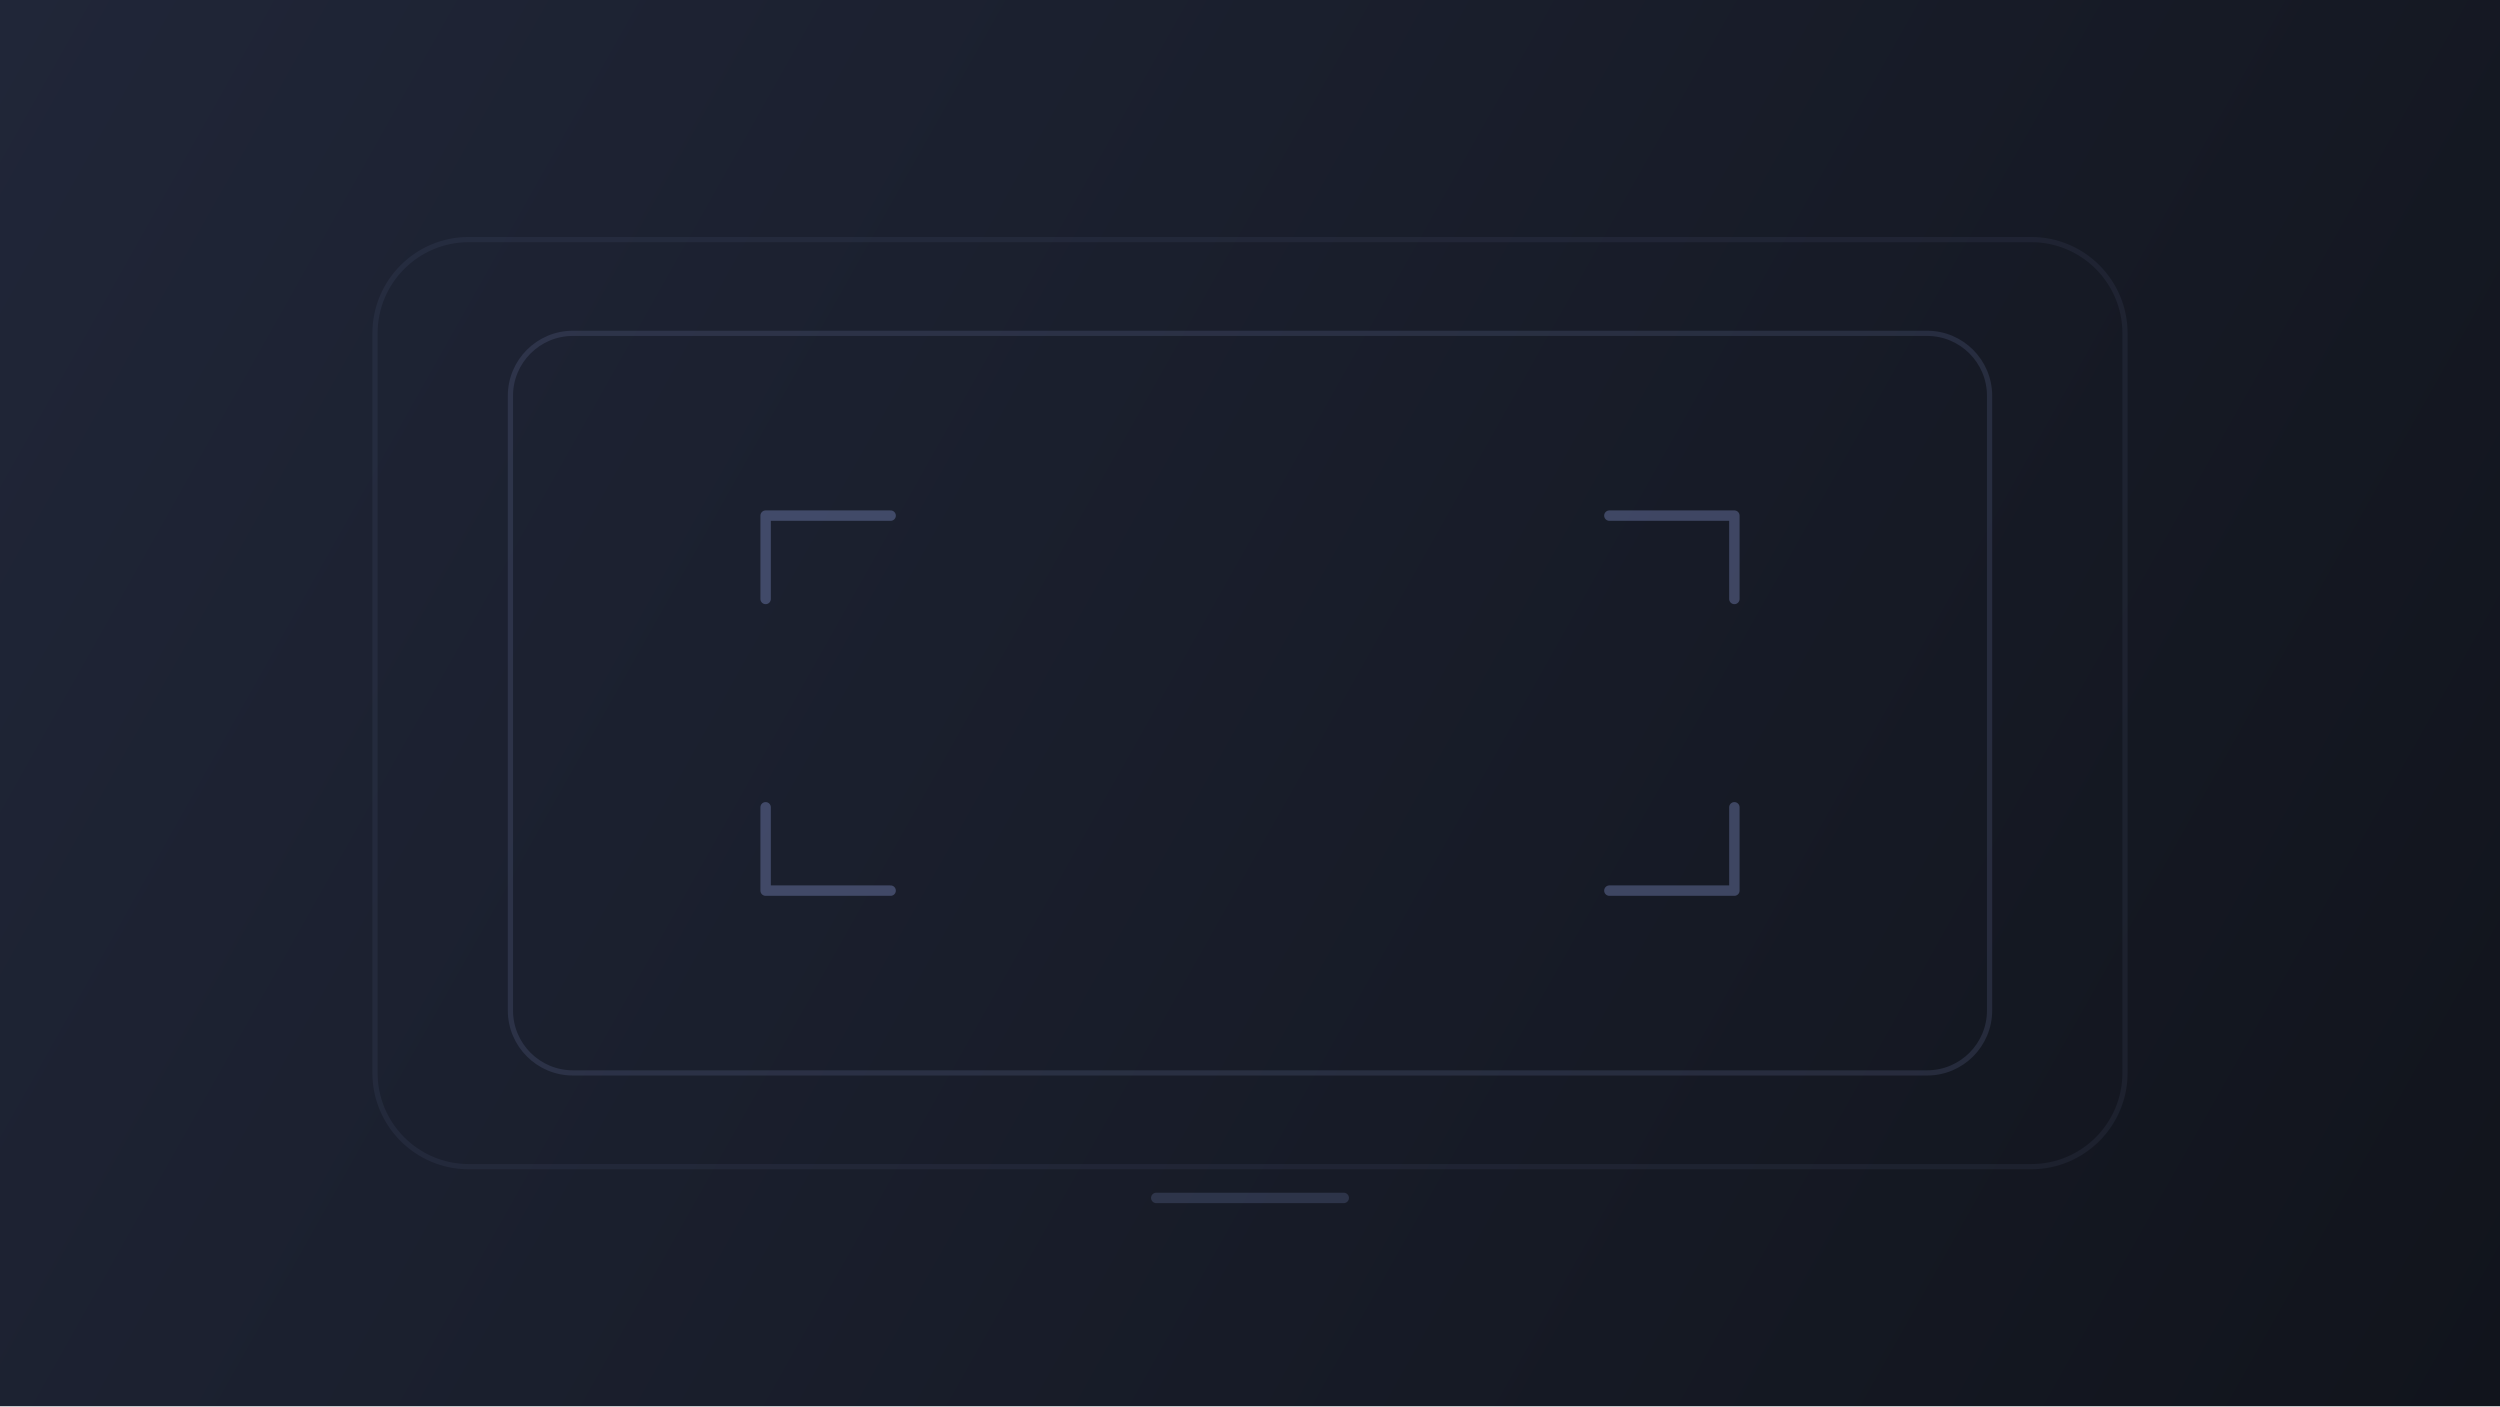
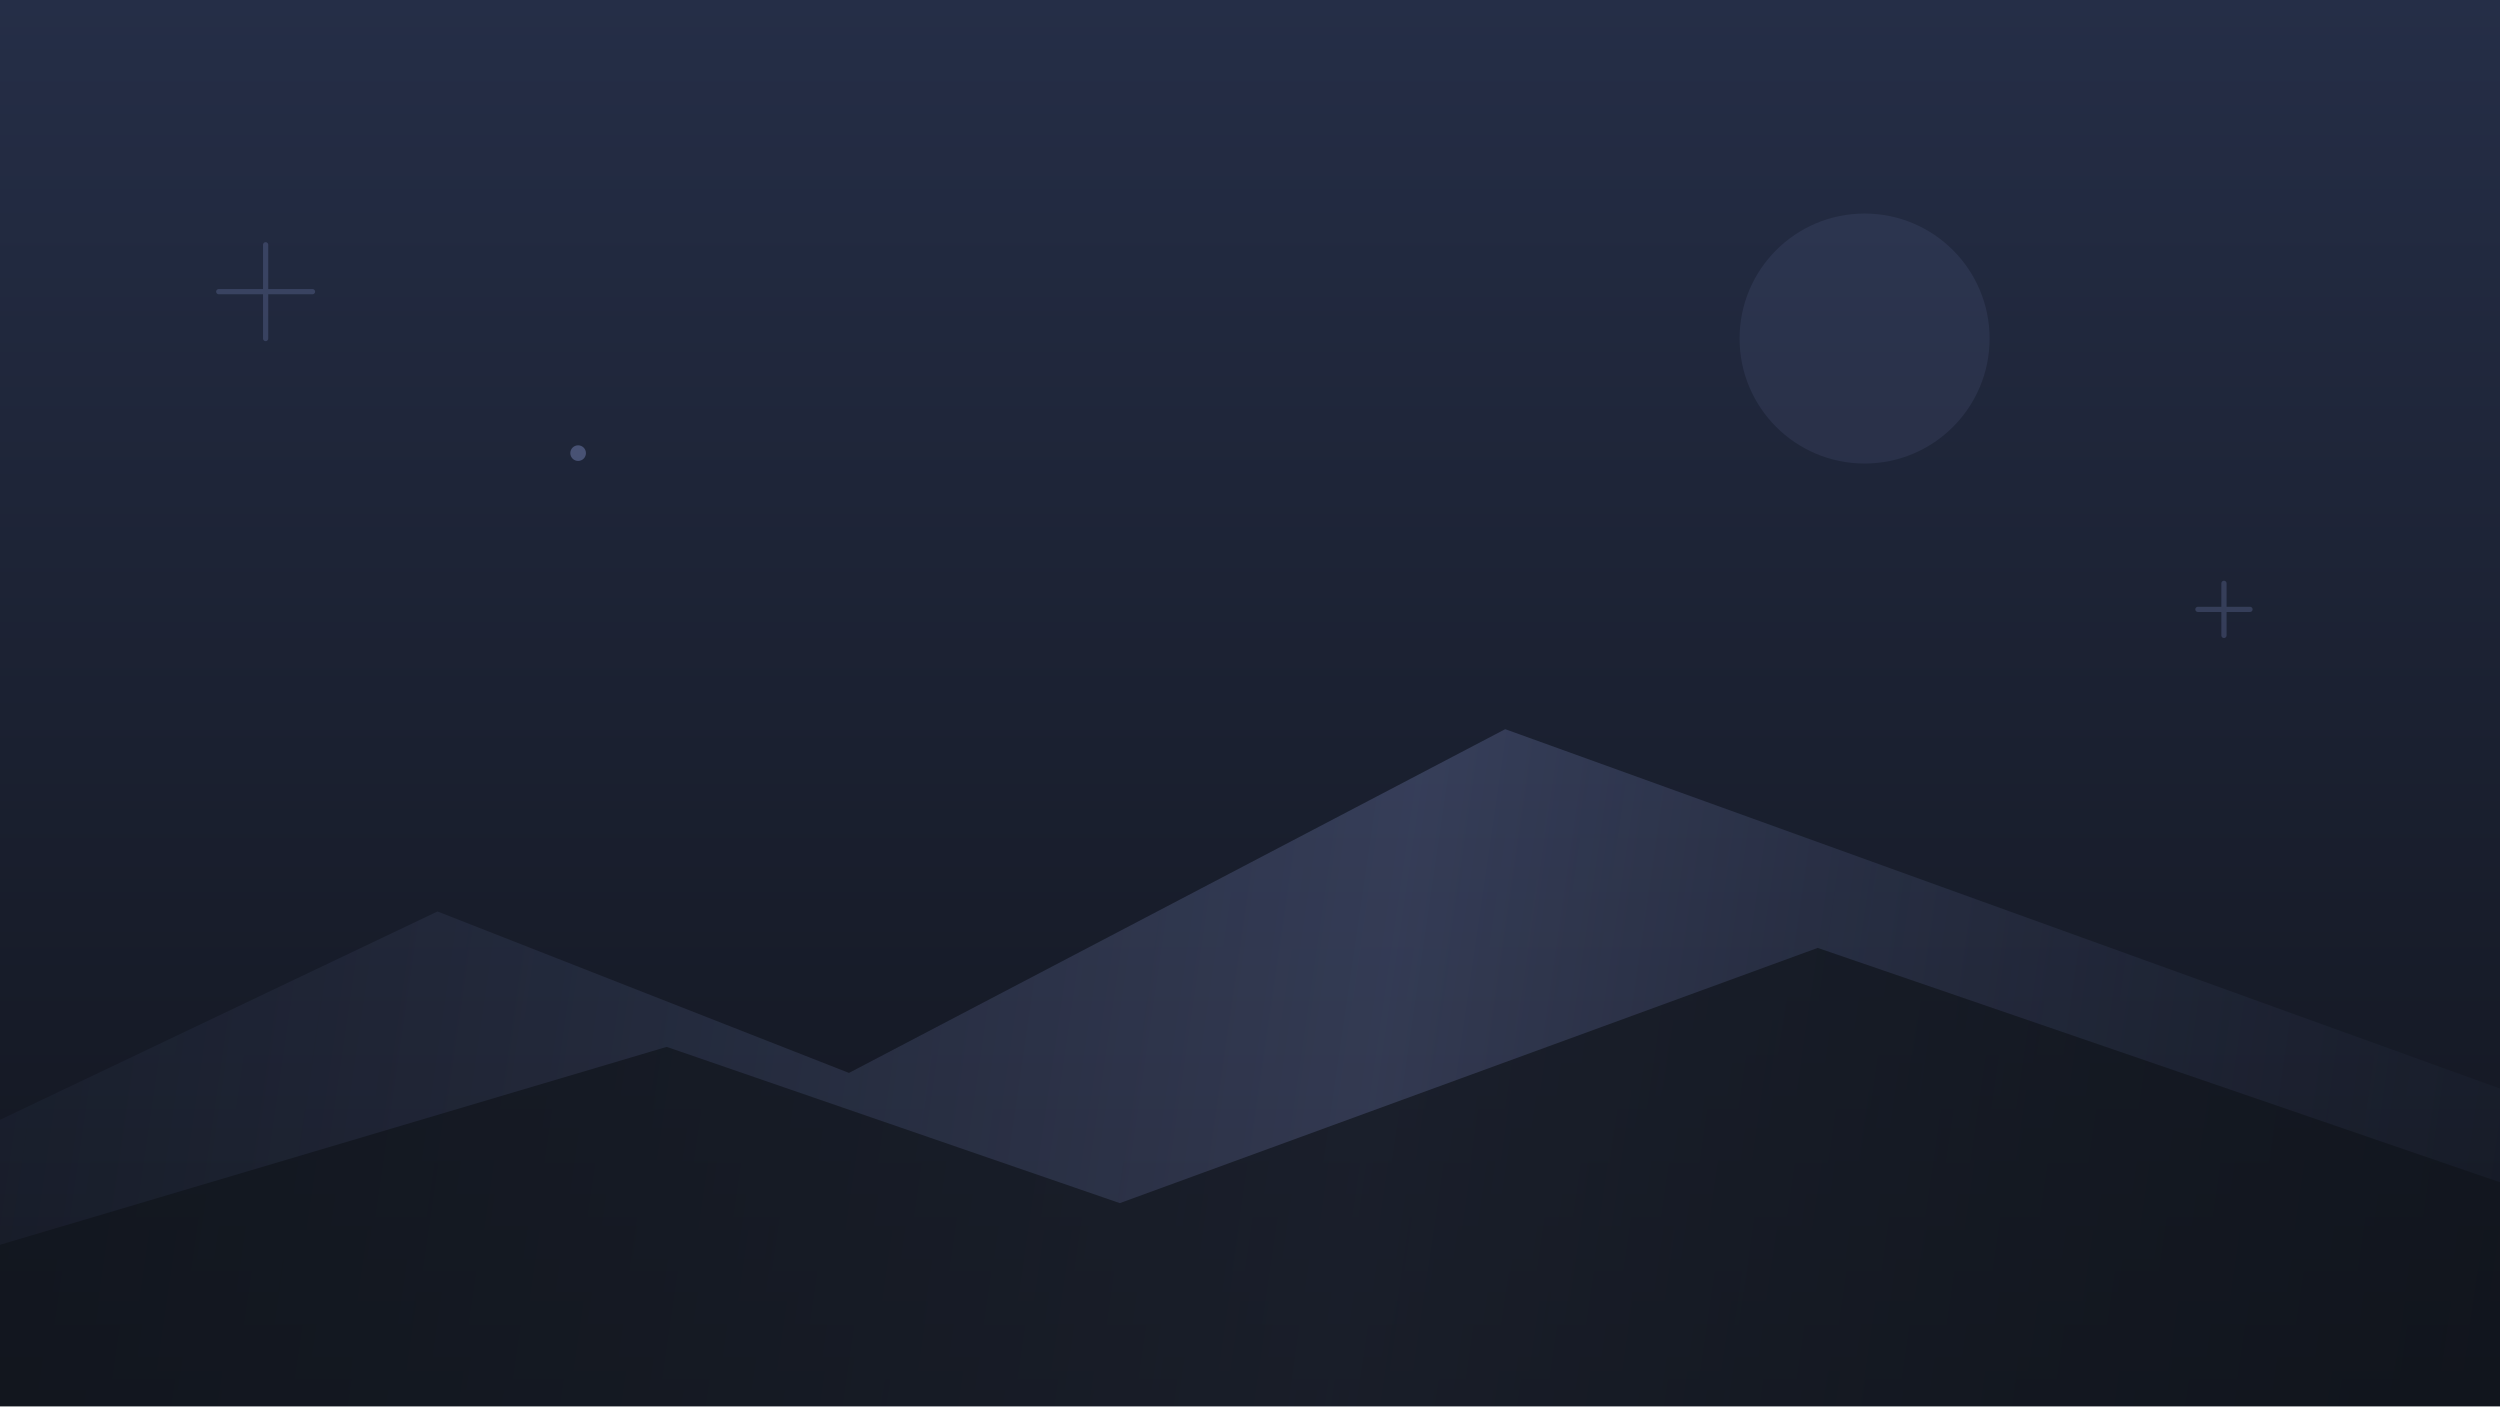
<svg xmlns="http://www.w3.org/2000/svg" width="480" height="270" viewBox="0 0 480 270" fill="none">
  <defs>
-     <linearGradient id="player-placeholder-surface" x1="0" y1="0" x2="480" y2="270" gradientUnits="userSpaceOnUse">
-       <stop stop-color="#202638" />
+     <linearGradient id="sky" x1="240" y1="0" x2="240" y2="270" gradientUnits="userSpaceOnUse">
+       <stop stop-color="#252E47" />
      <stop offset="1" stop-color="#11141C" />
    </linearGradient>
+     <linearGradient id="horizon" x1="0" y1="170" x2="480" y2="240" gradientUnits="userSpaceOnUse">
+       <stop stop-color="#35415E" stop-opacity=".12" />
+       <stop offset=".55" stop-color="#A7B7FF" stop-opacity=".2" />
+       <stop offset="1" stop-color="#35415E" stop-opacity=".08" />
+     </linearGradient>
  </defs>
-   <path fill="url(#player-placeholder-surface)" d="M0 0h480v270H0z" />
-   <g stroke="#A7B7FF" stroke-linecap="round" stroke-linejoin="round">
-     <rect x="72" y="46" width="336" height="178" rx="18" stroke-opacity=".06" />
-     <rect x="98" y="64" width="284" height="142" rx="12" stroke-opacity=".12" />
-     <path d="M147 115V99h24m138 0h24v16m0 40v16h-24m-138 0h-24v-16" stroke-width="2" stroke-opacity=".28" />
-     <path d="M222 230h36" stroke-width="2" stroke-opacity=".16" />
-   </g>
+   <path fill="url(#sky)" d="M0 0h480v270H0z" />
+   <circle cx="358" cy="65" r="24" fill="#A7B7FF" fill-opacity=".08" />
+   <path d="m0 215 84-40 79 31 126-66 191 69v61H0z" fill="url(#horizon)" />
+   <path d="m0 239 128-38 87 30 134-49 131 45v43H0z" fill="#11141C" fill-opacity=".7" />
+   <path d="M42 56h18m-9-9v18M422 117h10m-5-5v10" stroke="#A7B7FF" stroke-opacity=".18" stroke-linecap="round" />
+   <circle cx="111" cy="87" r="1.5" fill="#A7B7FF" fill-opacity=".3" />
</svg>
